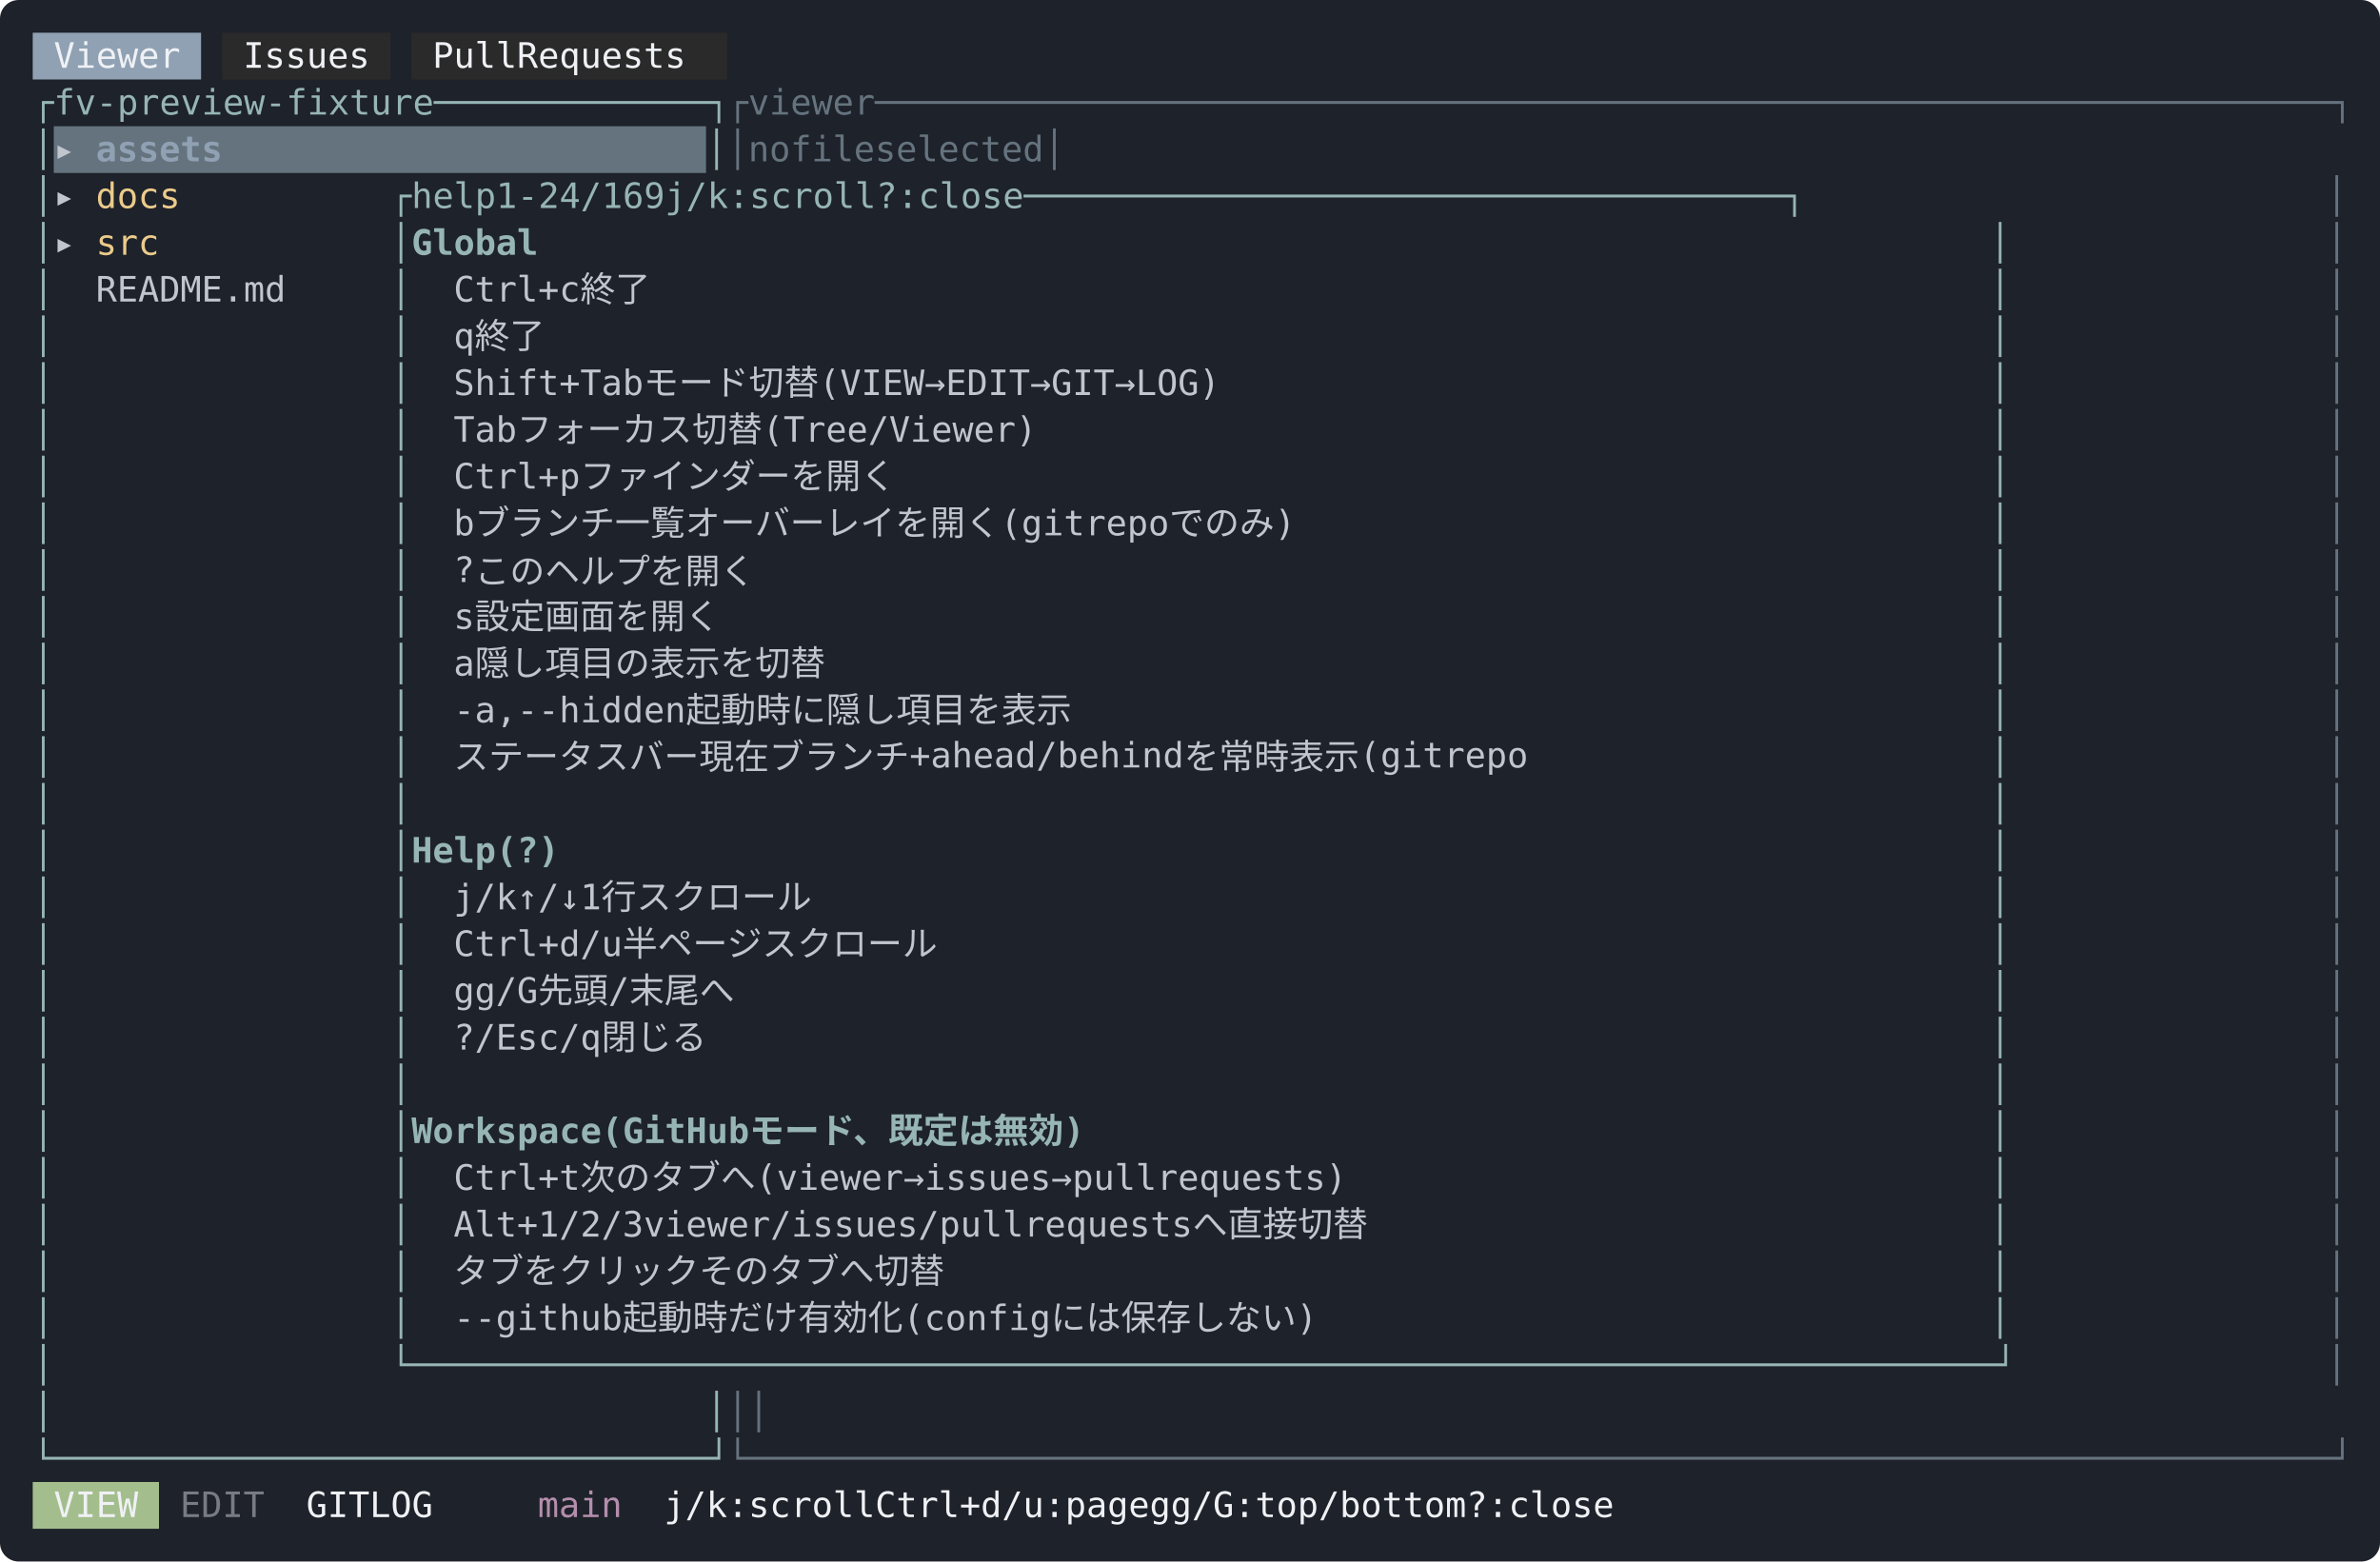
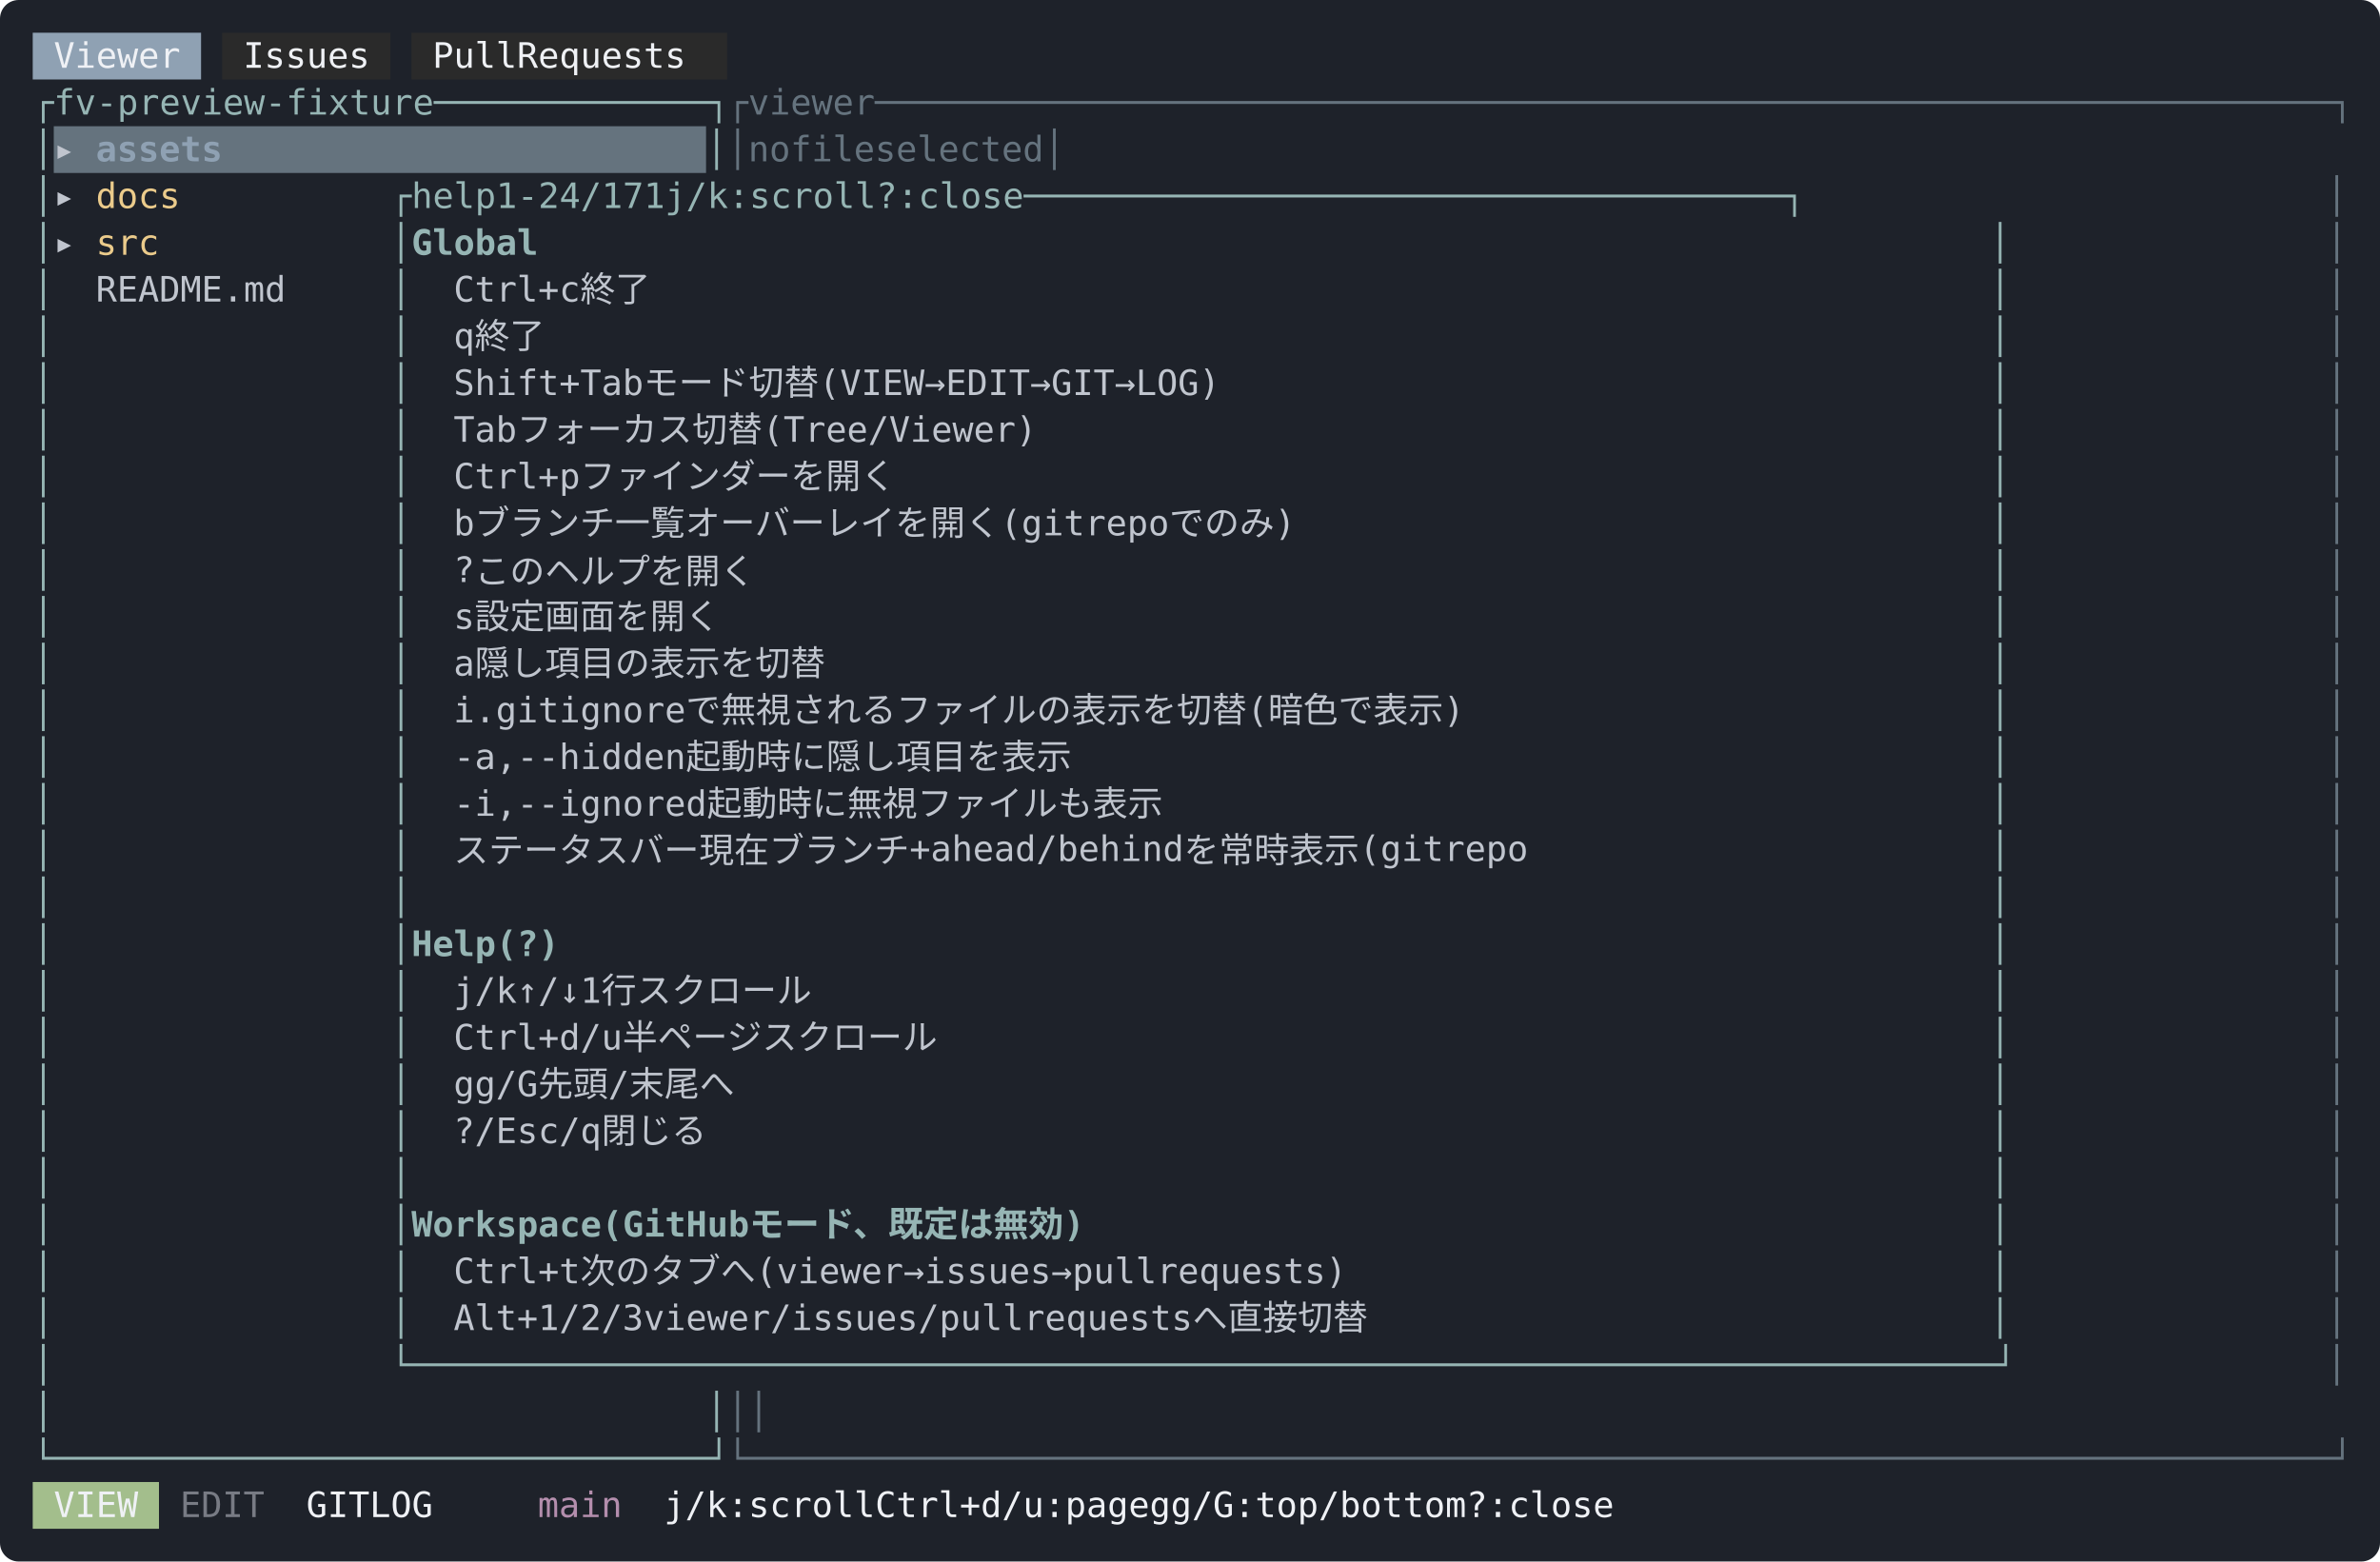
<svg xmlns="http://www.w3.org/2000/svg" width="1018" height="668" viewBox="0 0 1018 668" font-family="ui-monospace, SFMono-Regular, Menlo, Consolas, 'DejaVu Sans Mono', monospace" font-size="15">
  <rect width="1018" height="668" rx="8" fill="#1e222a" />
  <rect x="14" y="14" width="72" height="20" fill="#8fa1b3" />
  <rect x="95" y="14" width="72" height="20" fill="#2a2a2a" />
  <rect x="176" y="14" width="135" height="20" fill="#2a2a2a" />
  <text x="23 32 41 50 59 68" y="29" fill="#eff1f5">Viewer</text>
  <text x="104 113 122 131 140 149" y="29" fill="#eff1f5">Issues</text>
  <text x="185 194 203 212 230 239 248 257 266 275 284 293" y="29" fill="#eff1f5">PullRequests</text>
  <text x="14 23 32 41 50 59 68 77 86 95 104 113 122 131 140 149 158 167 176 185 194 203 212 221 230 239 248 257 266 275 284 293 302" y="49" fill="#96b5b4">┌fv-preview-fixture─────────────┐</text>
  <text x="311 320 329 338 347 356 365 374 383 392 401 410 419 428 437 446 455 464 473 482 491 500 509 518 527 536 545 554 563 572 581 590 599 608 617 626 635 644 653 662 671 680 689 698 707 716 725 734 743 752 761 770 779 788 797 806 815 824 833 842 851 860 869 878 887 896 905 914 923 932 941 950 959 968 977 986 995" y="49" fill="#65737e">┌viewer─────────────────────────────────────────────────────────────────────┐</text>
  <rect x="23" y="54" width="279" height="20" fill="#65737e" />
  <text x="14" y="69" fill="#96b5b4">│</text>
  <text x="23" y="69" fill="#c0c5ce" font-weight="bold">▸</text>
  <text x="41 50 59 68 77 86" y="69" fill="#8fa1b3" font-weight="bold">assets</text>
  <text x="302" y="69" fill="#96b5b4">│</text>
  <text x="311 320 329 347 356 365 374 392 401 410 419 428 437 446 455 995" y="69" fill="#65737e">│nofileselected│</text>
  <text x="14" y="89" fill="#96b5b4">│</text>
  <text x="23" y="89" fill="#c0c5ce">▸</text>
  <text x="41 50 59 68" y="89" fill="#ebcb8b">docs</text>
-   <text x="167 185 194 203 212 239 248 257 266 275 284 293 302 329 338 347 356 374 383 392 401 410 419 446 455 473 482 491 500 509 527 536 545 554 563 572 581 590 599 608 617 626 635 644 653 662 671 680 689 698 707 716 725 734 743 752 761 770 779 788 797 806 815 824 833 842 851" y="89" fill="#96b5b4">┌help1-24/169j/k:scroll?:close────────────────────────────────────┐</text>
+   <text x="167 185 194 203 212 239 248 257 266 275 284 293 302 329 338 347 356 374 383 392 401 410 419 446 455 473 482 491 500 509 527 536 545 554 563 572 581 590 599 608 617 626 635 644 653 662 671 680 689 698 707 716 725 734 743 752 761 770 779 788 797 806 815 824 833 842 851" y="89" fill="#96b5b4">┌help1-24/171j/k:scroll?:close────────────────────────────────────┐</text>
  <text x="995" y="89" fill="#65737e">│</text>
  <text x="14" y="109" fill="#96b5b4">│</text>
  <text x="23" y="109" fill="#c0c5ce">▸</text>
  <text x="41 50 59" y="109" fill="#ebcb8b">src</text>
  <text x="167" y="109" fill="#96b5b4">│</text>
  <text x="176 185 194 203 212 221" y="109" fill="#96b5b4" font-weight="bold">Global</text>
  <text x="851" y="109" fill="#96b5b4">│</text>
  <text x="995" y="109" fill="#65737e">│</text>
  <text x="14" y="129" fill="#96b5b4">│</text>
  <text x="41 50 59 68 77 86 95 104 113" y="129" fill="#c0c5ce">README.md</text>
  <text x="167" y="129" fill="#96b5b4">│</text>
  <text x="194 203 212 221 230 239 338 356" y="129" fill="#c0c5ce">Ctrl+c終了</text>
  <text x="851" y="129" fill="#96b5b4">│</text>
  <text x="995" y="129" fill="#65737e">│</text>
  <text x="14" y="149" fill="#96b5b4">│</text>
  <text x="167" y="149" fill="#96b5b4">│</text>
  <text x="194 338 356" y="149" fill="#c0c5ce">q終了</text>
  <text x="851" y="149" fill="#96b5b4">│</text>
  <text x="995" y="149" fill="#65737e">│</text>
  <text x="14" y="169" fill="#96b5b4">│</text>
  <text x="167" y="169" fill="#96b5b4">│</text>
  <text x="194 203 212 221 230 239 248 257 266 338 356 374 392 410 437 446 455 464 473 491 509 518 527 536 554 572 581 590 608 626 635 644 653" y="169" fill="#c0c5ce">Shift+Tabモード切替(VIEW→EDIT→GIT→LOG)</text>
  <text x="851" y="169" fill="#96b5b4">│</text>
  <text x="995" y="169" fill="#65737e">│</text>
  <text x="14" y="189" fill="#96b5b4">│</text>
  <text x="167" y="189" fill="#96b5b4">│</text>
  <text x="194 203 212 338 356 374 392 410 428 446 473 482 491 500 509 518 527 536 545 554 563 572 581" y="189" fill="#c0c5ce">Tabフォーカス切替(Tree/Viewer)</text>
  <text x="851" y="189" fill="#96b5b4">│</text>
  <text x="995" y="189" fill="#65737e">│</text>
  <text x="14" y="209" fill="#96b5b4">│</text>
  <text x="167" y="209" fill="#96b5b4">│</text>
  <text x="194 203 212 221 230 239 338 356 374 392 410 428 446 464 482" y="209" fill="#c0c5ce">Ctrl+pファインダーを開く</text>
  <text x="851" y="209" fill="#96b5b4">│</text>
  <text x="995" y="209" fill="#65737e">│</text>
  <text x="14" y="229" fill="#96b5b4">│</text>
  <text x="167" y="229" fill="#96b5b4">│</text>
  <text x="194 338 356 374 392 410 428 446 464 482 500 518 536 554 572 590 617 626 635 644 662 671 680 689 707 725 743 761" y="229" fill="#c0c5ce">bブランチ一覧オーバーレイを開く(gitrepoでのみ)</text>
  <text x="851" y="229" fill="#96b5b4">│</text>
  <text x="995" y="229" fill="#65737e">│</text>
  <text x="14" y="249" fill="#96b5b4">│</text>
  <text x="167" y="249" fill="#96b5b4">│</text>
  <text x="194 338 356 374 392 410 428 446 464" y="249" fill="#c0c5ce">?このヘルプを開く</text>
  <text x="851" y="249" fill="#96b5b4">│</text>
  <text x="995" y="249" fill="#65737e">│</text>
  <text x="14" y="269" fill="#96b5b4">│</text>
  <text x="167" y="269" fill="#96b5b4">│</text>
  <text x="194 338 356 374 392 410 428 446" y="269" fill="#c0c5ce">s設定画面を開く</text>
  <text x="851" y="269" fill="#96b5b4">│</text>
  <text x="995" y="269" fill="#65737e">│</text>
  <text x="14" y="289" fill="#96b5b4">│</text>
  <text x="167" y="289" fill="#96b5b4">│</text>
  <text x="194 338 356 374 392 410 428 446 464 482 500" y="289" fill="#c0c5ce">a隠し項目の表示を切替</text>
  <text x="851" y="289" fill="#96b5b4">│</text>
  <text x="995" y="289" fill="#65737e">│</text>
  <text x="14" y="309" fill="#96b5b4">│</text>
  <text x="167" y="309" fill="#96b5b4">│</text>
-   <text x="194 203 212 230 239 248 257 266 275 284 293 338 356 374 392 410 428 446 464 482 500 518" y="309" fill="#c0c5ce">-a,--hidden起動時に隠し項目を表示</text>
+   <text x="194 338 347 356 365 374 383 392 401 410 419 437 455 473 491 509 527 545 563 581 599 617 635 653 671 689 707 734 743 761 779 797 815 833" y="309" fill="#c0c5ce">i.gitignoreで無視されるファイルの表示を切替(暗色で表示)</text>
  <text x="851" y="309" fill="#96b5b4">│</text>
  <text x="995" y="309" fill="#65737e">│</text>
  <text x="14" y="329" fill="#96b5b4">│</text>
  <text x="167" y="329" fill="#96b5b4">│</text>
-   <text x="194 212 230 248 266 284 302 401 419 437 455 473 491 518 536 545 554 563 572 581 590 599 608 617 626 635 653 671 689 707 725 752 761 770 779 797 806 815 824" y="329" fill="#c0c5ce">ステータスバー現在ブランチ+ahead/behindを常時表示(gitrepo</text>
+   <text x="194 203 212 230 239 248 257 266 275 284 293 338 356 374 392 410 428 446 464 482 500 518" y="329" fill="#c0c5ce">-a,--hidden起動時に隠し項目を表示</text>
  <text x="851" y="329" fill="#96b5b4">│</text>
  <text x="995" y="329" fill="#65737e">│</text>
  <text x="14" y="349" fill="#96b5b4">│</text>
  <text x="167" y="349" fill="#96b5b4">│</text>
+   <text x="194 203 212 230 239 248 257 266 275 284 293 302 338 356 374 392 410 428 446 464 482 500 518 536 554" y="349" fill="#c0c5ce">-i,--ignored起動時に無視ファイルも表示</text>
  <text x="851" y="349" fill="#96b5b4">│</text>
  <text x="995" y="349" fill="#65737e">│</text>
  <text x="14" y="369" fill="#96b5b4">│</text>
  <text x="167" y="369" fill="#96b5b4">│</text>
-   <text x="176 185 194 203 221 230 239" y="369" fill="#96b5b4" font-weight="bold">Help(?)</text>
+   <text x="194 212 230 248 266 284 302 401 419 437 455 473 491 518 536 545 554 563 572 581 590 599 608 617 626 635 653 671 689 707 725 752 761 770 779 797 806 815 824" y="369" fill="#c0c5ce">ステータスバー現在ブランチ+ahead/behindを常時表示(gitrepo</text>
  <text x="851" y="369" fill="#96b5b4">│</text>
  <text x="995" y="369" fill="#65737e">│</text>
  <text x="14" y="389" fill="#96b5b4">│</text>
  <text x="167" y="389" fill="#96b5b4">│</text>
-   <text x="194 203 212 230 239 248 338 356 374 392 410 428 446" y="389" fill="#c0c5ce">j/k↑/↓1行スクロール</text>
  <text x="851" y="389" fill="#96b5b4">│</text>
  <text x="995" y="389" fill="#65737e">│</text>
  <text x="14" y="409" fill="#96b5b4">│</text>
  <text x="167" y="409" fill="#96b5b4">│</text>
-   <text x="194 203 212 221 230 239 248 257 338 356 374 392 410 428 446 464 482" y="409" fill="#c0c5ce">Ctrl+d/u半ページスクロール</text>
+   <text x="176 185 194 203 221 230 239" y="409" fill="#96b5b4" font-weight="bold">Help(?)</text>
  <text x="851" y="409" fill="#96b5b4">│</text>
  <text x="995" y="409" fill="#65737e">│</text>
  <text x="14" y="429" fill="#96b5b4">│</text>
  <text x="167" y="429" fill="#96b5b4">│</text>
-   <text x="194 203 221 239 338 356 383 401 419 437" y="429" fill="#c0c5ce">gg/G先頭/末尾へ</text>
+   <text x="194 203 212 230 239 248 338 356 374 392 410 428 446" y="429" fill="#c0c5ce">j/k↑/↓1行スクロール</text>
  <text x="851" y="429" fill="#96b5b4">│</text>
  <text x="995" y="429" fill="#65737e">│</text>
  <text x="14" y="449" fill="#96b5b4">│</text>
  <text x="167" y="449" fill="#96b5b4">│</text>
-   <text x="194 212 230 239 248 266 284 338 356 374" y="449" fill="#c0c5ce">?/Esc/q閉じる</text>
+   <text x="194 203 212 221 230 239 248 257 338 356 374 392 410 428 446 464 482" y="449" fill="#c0c5ce">Ctrl+d/u半ページスクロール</text>
  <text x="851" y="449" fill="#96b5b4">│</text>
  <text x="995" y="449" fill="#65737e">│</text>
  <text x="14" y="469" fill="#96b5b4">│</text>
  <text x="167" y="469" fill="#96b5b4">│</text>
+   <text x="194 203 221 239 338 356 383 401 419 437" y="469" fill="#c0c5ce">gg/G先頭/末尾へ</text>
  <text x="851" y="469" fill="#96b5b4">│</text>
  <text x="995" y="469" fill="#65737e">│</text>
  <text x="14" y="489" fill="#96b5b4">│</text>
  <text x="167" y="489" fill="#96b5b4">│</text>
-   <text x="176 185 194 203 212 221 230 239 248 266 275 284 293 302 311 320 338 356 374 392 410 428 446 464 482 500" y="489" fill="#96b5b4" font-weight="bold">Workspace(GitHubモード、既定は無効)</text>
+   <text x="194 212 230 239 248 266 284 338 356 374" y="489" fill="#c0c5ce">?/Esc/q閉じる</text>
  <text x="851" y="489" fill="#96b5b4">│</text>
  <text x="995" y="489" fill="#65737e">│</text>
  <text x="14" y="509" fill="#96b5b4">│</text>
  <text x="167" y="509" fill="#96b5b4">│</text>
-   <text x="194 203 212 221 230 239 338 356 374 392 410 437 446 455 464 473 482 491 509 527 536 545 554 563 572 590 608 617 626 635 653 662 671 680 689 698 707 716 725" y="509" fill="#c0c5ce">Ctrl+t次のタブへ(viewer→issues→pullrequests)</text>
  <text x="851" y="509" fill="#96b5b4">│</text>
  <text x="995" y="509" fill="#65737e">│</text>
  <text x="14" y="529" fill="#96b5b4">│</text>
  <text x="167" y="529" fill="#96b5b4">│</text>
-   <text x="194 203 212 221 230 239 248 257 266 338 347 356 365 374 383 401 419 428 437 446 455 464 482 500 509 518 527 545 554 563 572 581 590 599 608 626 644 662 680 698" y="529" fill="#c0c5ce">Alt+1/2/3viewer/issues/pullrequestsへ直接切替</text>
+   <text x="176 185 194 203 212 221 230 239 248 266 275 284 293 302 311 320 338 356 374 392 410 428 446 464 482 500" y="529" fill="#96b5b4" font-weight="bold">Workspace(GitHubモード、既定は無効)</text>
  <text x="851" y="529" fill="#96b5b4">│</text>
  <text x="995" y="529" fill="#65737e">│</text>
  <text x="14" y="549" fill="#96b5b4">│</text>
  <text x="167" y="549" fill="#96b5b4">│</text>
-   <text x="194 212 230 248 266 284 302 401 419 437 455 473 491 509" y="549" fill="#c0c5ce">タブをクリックそのタブへ切替</text>
+   <text x="194 203 212 221 230 239 338 356 374 392 410 437 446 455 464 473 482 491 509 527 536 545 554 563 572 590 608 617 626 635 653 662 671 680 689 698 707 716 725" y="549" fill="#c0c5ce">Ctrl+t次のタブへ(viewer→issues→pullrequests)</text>
  <text x="851" y="549" fill="#96b5b4">│</text>
  <text x="995" y="549" fill="#65737e">│</text>
  <text x="14" y="569" fill="#96b5b4">│</text>
  <text x="167" y="569" fill="#96b5b4">│</text>
-   <text x="194 203 212 221 230 239 248 257 338 356 374 392 410 428 446 464 491 500 509 518 527 536 545 563 581 599 617 635 653 671 689" y="569" fill="#c0c5ce">--github起動時だけ有効化(configには保存しない)</text>
+   <text x="194 203 212 221 230 239 248 257 266 338 347 356 365 374 383 401 419 428 437 446 455 464 482 500 509 518 527 545 554 563 572 581 590 599 608 626 644 662 680 698" y="569" fill="#c0c5ce">Alt+1/2/3viewer/issues/pullrequestsへ直接切替</text>
  <text x="851" y="569" fill="#96b5b4">│</text>
  <text x="995" y="569" fill="#65737e">│</text>
  <text x="14" y="589" fill="#96b5b4">│</text>
  <text x="167 176 185 194 203 212 221 230 239 248 257 266 275 284 293 302 311 320 329 338 347 356 365 374 383 392 401 410 419 428 437 446 455 464 473 482 491 500 509 518 527 536 545 554 563 572 581 590 599 608 617 626 635 644 653 662 671 680 689 698 707 716 725 734 743 752 761 770 779 788 797 806 815 824 833 842 851" y="589" fill="#96b5b4">└───────────────────────────────────────────────────────────────────────────┘</text>
  <text x="995" y="589" fill="#65737e">│</text>
  <text x="14" y="609" fill="#96b5b4">│</text>
  <text x="302" y="609" fill="#96b5b4">│</text>
  <text x="311 995" y="609" fill="#65737e">││</text>
  <text x="14 23 32 41 50 59 68 77 86 95 104 113 122 131 140 149 158 167 176 185 194 203 212 221 230 239 248 257 266 275 284 293 302" y="629" fill="#96b5b4">└───────────────────────────────┘</text>
  <text x="311 320 329 338 347 356 365 374 383 392 401 410 419 428 437 446 455 464 473 482 491 500 509 518 527 536 545 554 563 572 581 590 599 608 617 626 635 644 653 662 671 680 689 698 707 716 725 734 743 752 761 770 779 788 797 806 815 824 833 842 851 860 869 878 887 896 905 914 923 932 941 950 959 968 977 986 995" y="629" fill="#65737e">└───────────────────────────────────────────────────────────────────────────┘</text>
  <rect x="14" y="634" width="54" height="20" fill="#a3be8c" />
  <text x="23 32 41 50" y="649" fill="#eff1f5">VIEW</text>
  <text x="77 86 95 104" y="649" fill="#c0c5ce" fill-opacity="0.55">EDIT</text>
  <text x="131 140 149 176 185 194" y="649" fill="#eff1f5">GITLOG</text>
  <text x="230 239 248 257" y="649" fill="#b48ead">main</text>
  <text x="284 293 302 311 329 338 347 356 365 374 401 410 419 428 437 446 455 464 473 491 500 509 518 545 554 563 572 581 599 608 617 626 635 644 653 662 671 680 707 716 734 743 752 761 770" y="649" fill="#eff1f5">j/k:scrollCtrl+d/u:pagegg/G:top/bottom?:close</text>
</svg>
